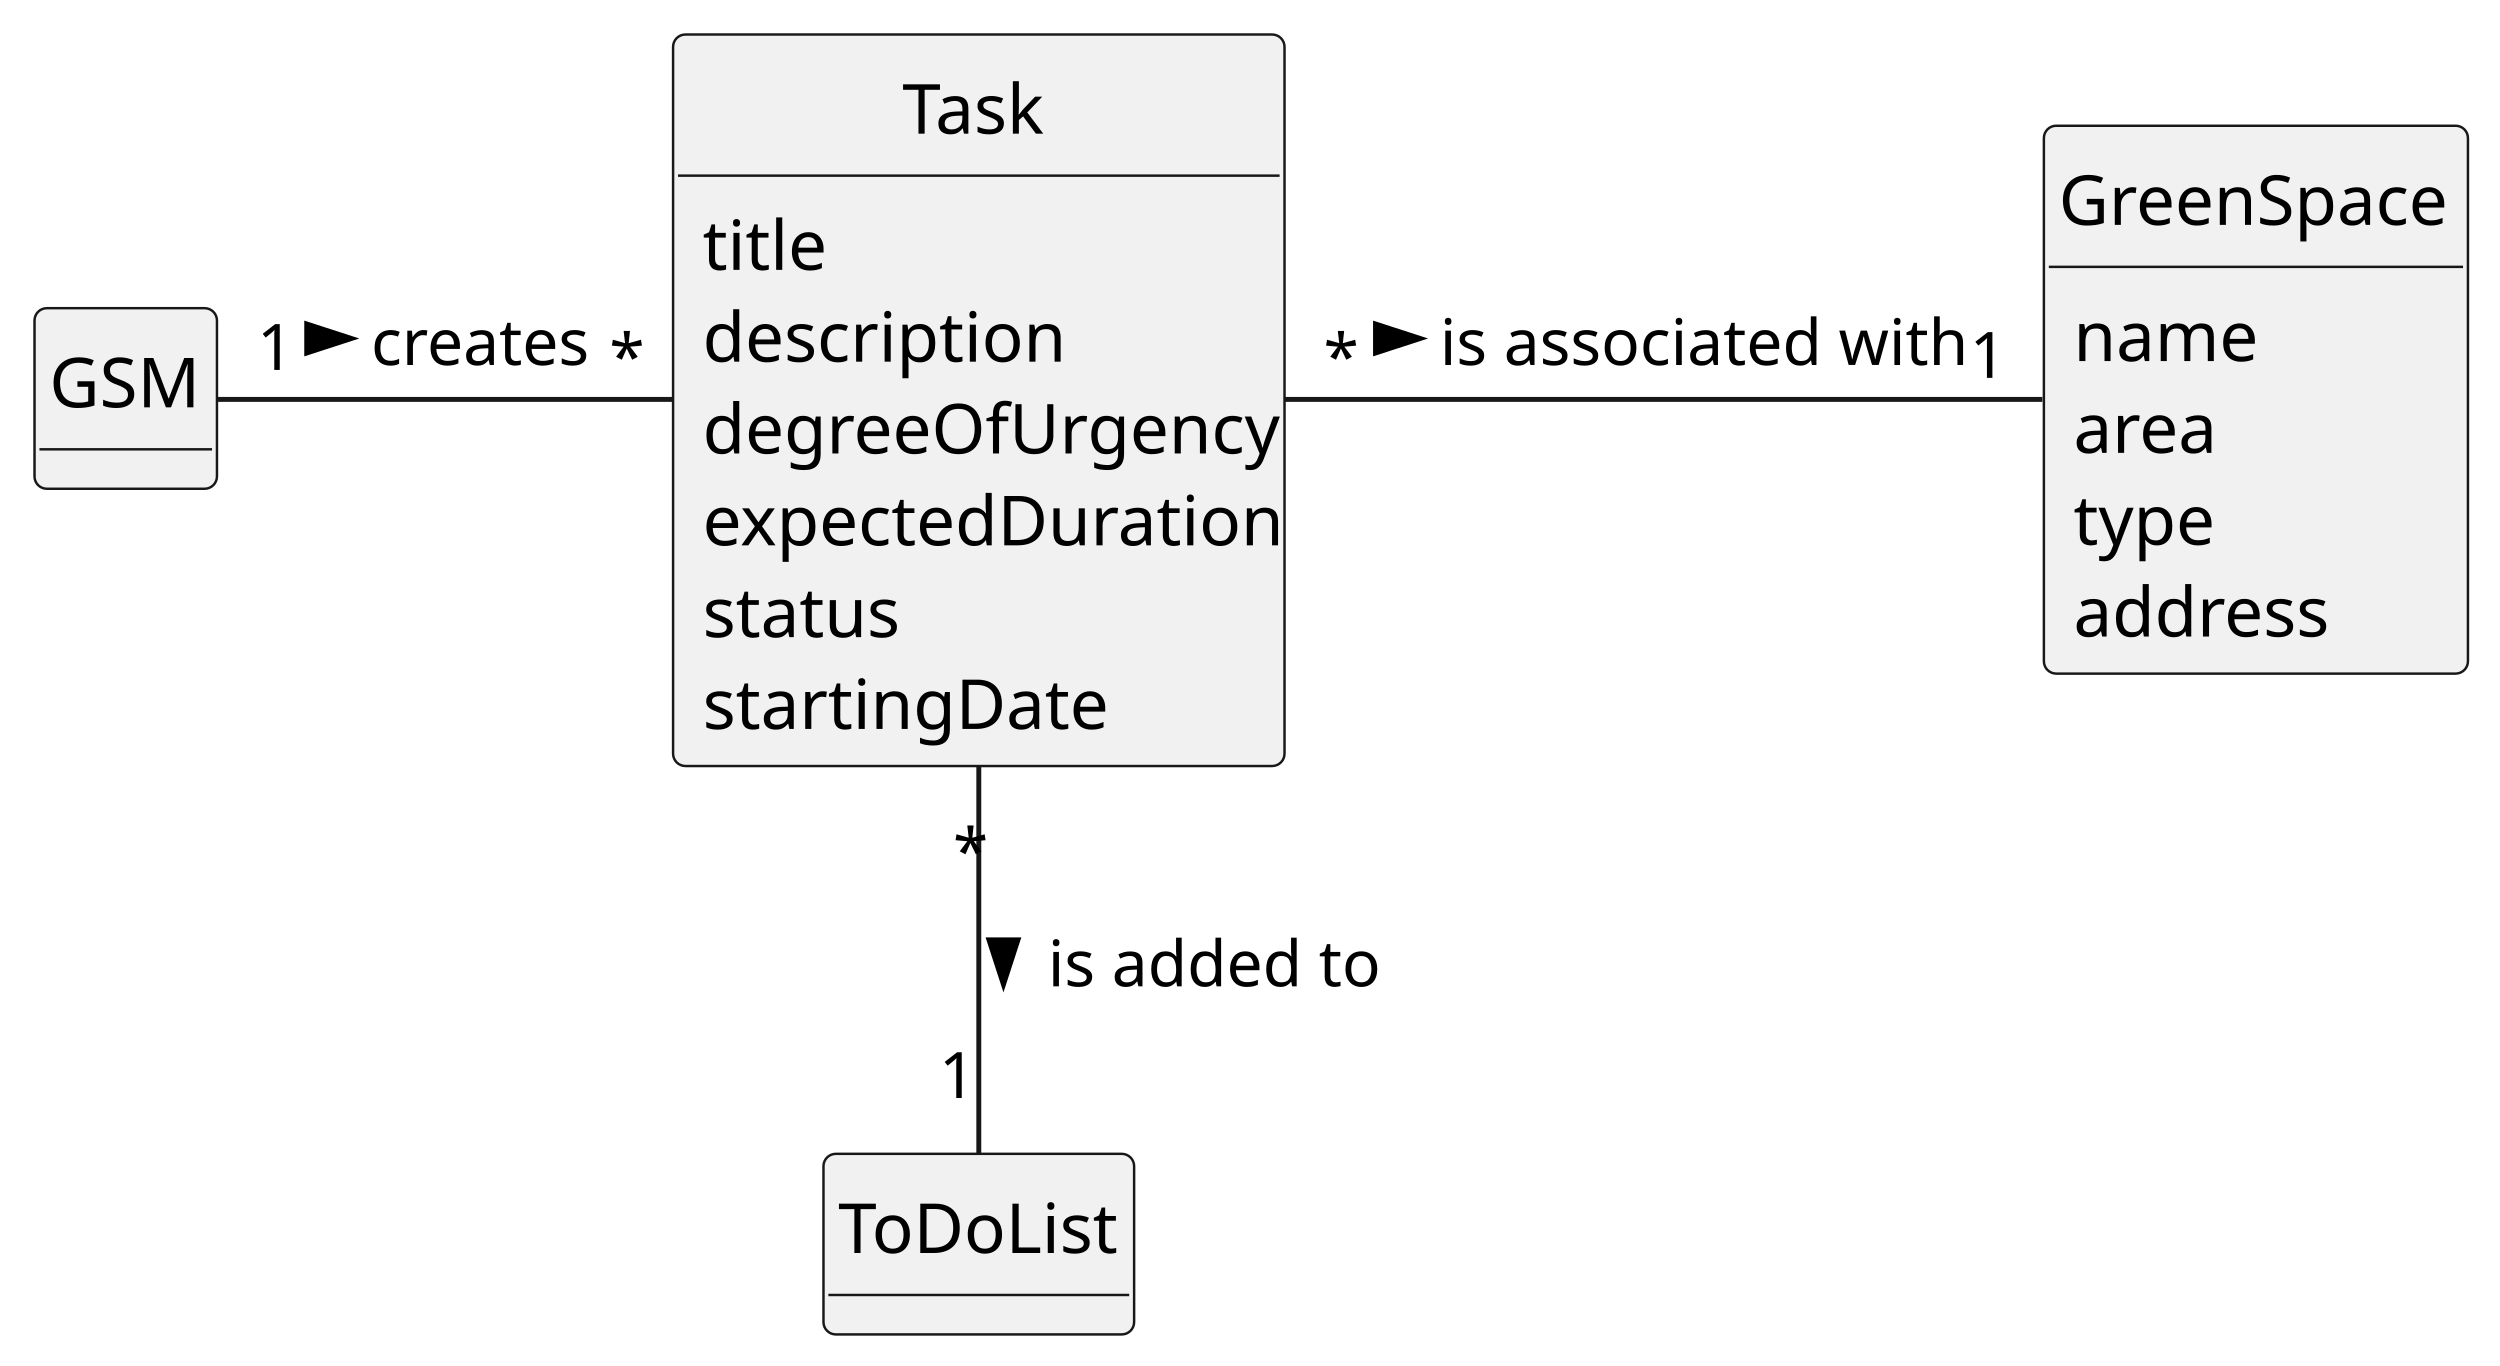
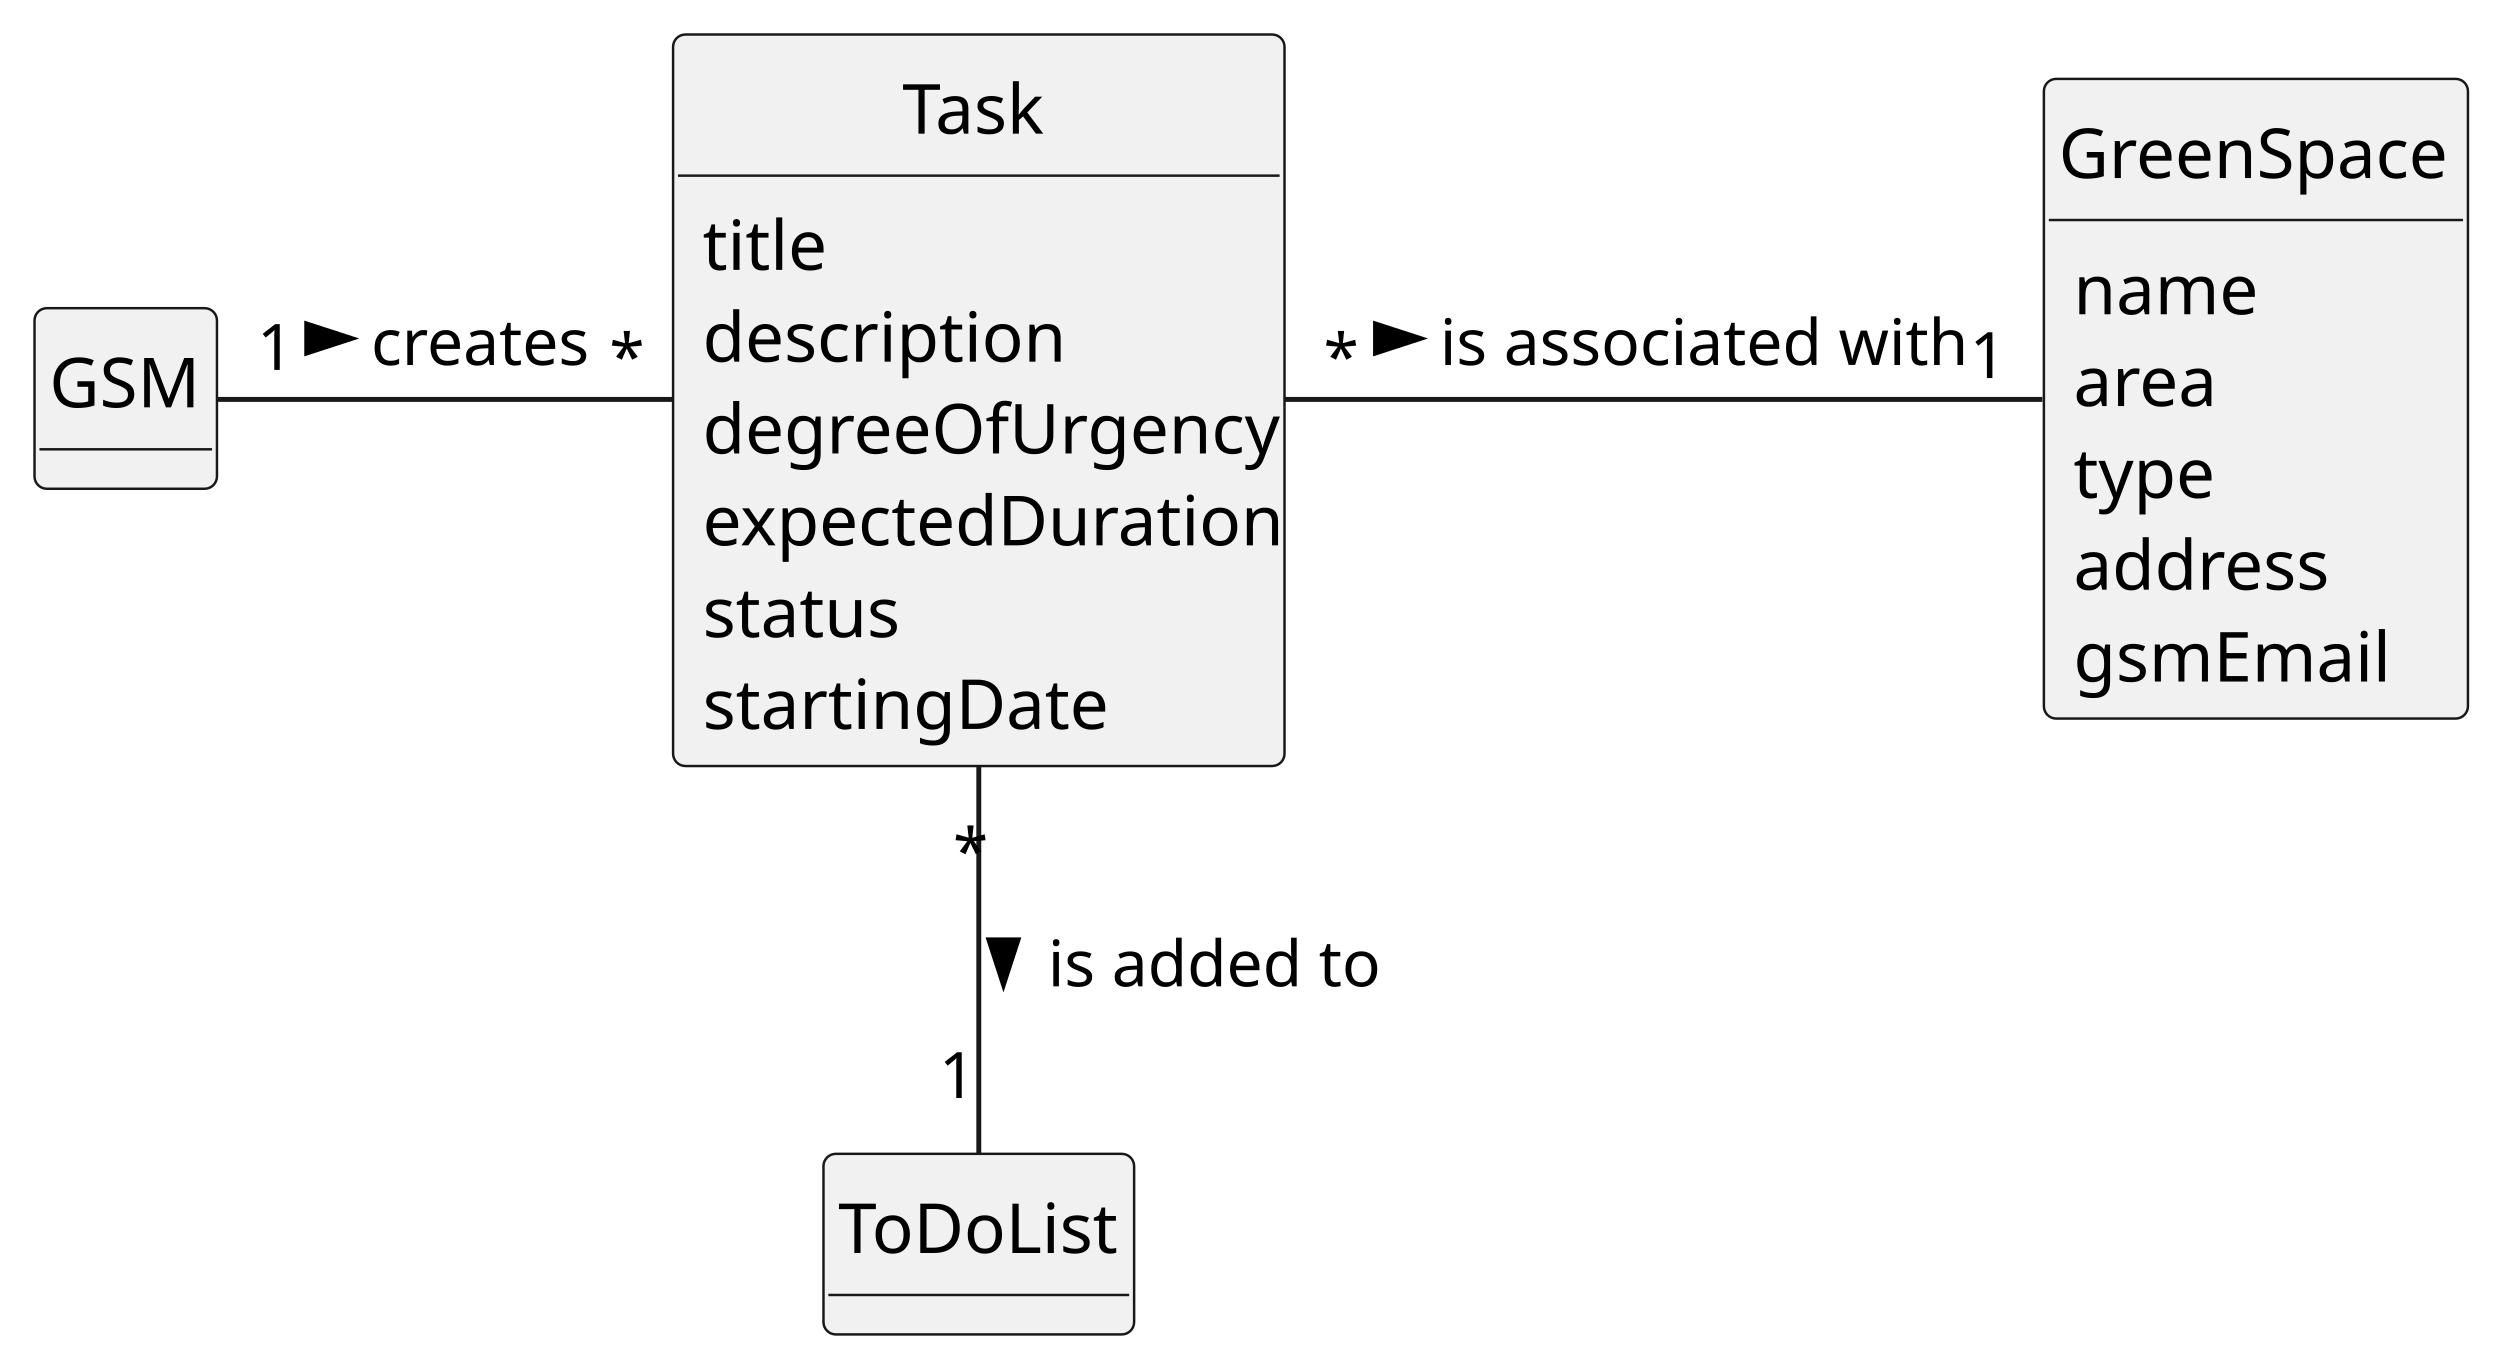
<svg xmlns="http://www.w3.org/2000/svg" contentStyleType="text/css" height="277px" preserveAspectRatio="none" style="width:507px;height:277px;background:#FFFFFF;" version="1.1" viewBox="0 0 507 277" width="507px" zoomAndPan="magnify">
  <defs />
  <g>
    <g id="elem_GSM">
      <rect codeLine="12" fill="#F1F1F1" height="36.621" id="GSM" rx="2.5" ry="2.5" style="stroke:#181818;stroke-width:0.5;" width="37" x="7" y="62.5" />
      <text fill="#000000" font-family="sans-serif" font-size="14" lengthAdjust="spacing" textLength="31" x="10" y="82.607">GSM</text>
      <line style="stroke:#181818;stroke-width:0.5;" x1="8" x2="43" y1="91.121" y2="91.121" />
    </g>
    <g id="elem_Task">
      <rect codeLine="15" fill="#F1F1F1" height="148.348" id="Task" rx="2.5" ry="2.5" style="stroke:#181818;stroke-width:0.5;" width="124" x="136.5" y="7" />
      <text fill="#000000" font-family="sans-serif" font-size="14" lengthAdjust="spacing" textLength="31" x="183" y="27.107">Task</text>
      <line style="stroke:#181818;stroke-width:0.5;" x1="137.5" x2="259.5" y1="35.621" y2="35.621" />
      <text fill="#000000" font-family="sans-serif" font-size="14" lengthAdjust="spacing" textLength="22" x="142.5" y="54.728">title</text>
      <text fill="#000000" font-family="sans-serif" font-size="14" lengthAdjust="spacing" textLength="69" x="142.5" y="73.35">description</text>
      <text fill="#000000" font-family="sans-serif" font-size="14" lengthAdjust="spacing" textLength="112" x="142.5" y="91.971">degreeOfUrgency</text>
      <text fill="#000000" font-family="sans-serif" font-size="14" lengthAdjust="spacing" textLength="111" x="142.5" y="110.592">expectedDuration</text>
      <text fill="#000000" font-family="sans-serif" font-size="14" lengthAdjust="spacing" textLength="38" x="142.5" y="129.213">status</text>
      <text fill="#000000" font-family="sans-serif" font-size="14" lengthAdjust="spacing" textLength="77" x="142.5" y="147.834">startingDate</text>
    </g>
    <g id="elem_ToDoList">
      <rect codeLine="24" fill="#F1F1F1" height="36.621" id="ToDoList" rx="2.5" ry="2.5" style="stroke:#181818;stroke-width:0.5;" width="63" x="167" y="234" />
      <text fill="#000000" font-family="sans-serif" font-size="14" lengthAdjust="spacing" textLength="57" x="170" y="254.107">ToDoList</text>
      <line style="stroke:#181818;stroke-width:0.5;" x1="168" x2="229" y1="262.621" y2="262.621" />
    </g>
    <g id="elem_GreenSpace">
-       <rect codeLine="27" fill="#F1F1F1" height="111.106" id="GreenSpace" rx="2.5" ry="2.5" style="stroke:#181818;stroke-width:0.5;" width="86" x="414.5" y="25.5" />
-       <text fill="#000000" font-family="sans-serif" font-size="14" lengthAdjust="spacing" textLength="80" x="417.5" y="45.607">GreenSpace</text>
-       <line style="stroke:#181818;stroke-width:0.5;" x1="415.5" x2="499.5" y1="54.121" y2="54.121" />
-       <text fill="#000000" font-family="sans-serif" font-size="14" lengthAdjust="spacing" textLength="35" x="420.5" y="73.228">name</text>
-       <text fill="#000000" font-family="sans-serif" font-size="14" lengthAdjust="spacing" textLength="29" x="420.5" y="91.85">area</text>
-       <text fill="#000000" font-family="sans-serif" font-size="14" lengthAdjust="spacing" textLength="27" x="420.5" y="110.471">type</text>
-       <text fill="#000000" font-family="sans-serif" font-size="14" lengthAdjust="spacing" textLength="51" x="420.5" y="129.092">address</text>
+       <rect codeLine="27" fill="#F1F1F1" height="129.727" id="GreenSpace" rx="2.5" ry="2.5" style="stroke:#181818;stroke-width:0.5;" width="86" x="414.5" y="16" />
+       <text fill="#000000" font-family="sans-serif" font-size="14" lengthAdjust="spacing" textLength="80" x="417.5" y="36.107">GreenSpace</text>
+       <line style="stroke:#181818;stroke-width:0.5;" x1="415.5" x2="499.5" y1="44.621" y2="44.621" />
+       <text fill="#000000" font-family="sans-serif" font-size="14" lengthAdjust="spacing" textLength="35" x="420.5" y="63.728">name</text>
+       <text fill="#000000" font-family="sans-serif" font-size="14" lengthAdjust="spacing" textLength="29" x="420.5" y="82.35">area</text>
+       <text fill="#000000" font-family="sans-serif" font-size="14" lengthAdjust="spacing" textLength="27" x="420.5" y="100.971">type</text>
+       <text fill="#000000" font-family="sans-serif" font-size="14" lengthAdjust="spacing" textLength="51" x="420.5" y="119.592">address</text>
+       <text fill="#000000" font-family="sans-serif" font-size="14" lengthAdjust="spacing" textLength="60" x="420.5" y="138.213">gsmEmail</text>
    </g>
    <g id="link_GSM_Task">
-       <path codeLine="34" d="M44.01,81 C65.98,81 103.75,81 136.44,81 " fill="none" id="GSM-Task" style="stroke:#181818;stroke-width:1.0;" />
+       <path codeLine="35" d="M44.01,81 C65.98,81 103.75,81 136.44,81 " fill="none" id="GSM-Task" style="stroke:#181818;stroke-width:1.0;" />
      <polygon fill="#000000" points="71.25,68.645,62.205,65.707,62.205,71.584,71.25,68.645" style="stroke:#000000;stroke-width:1.0;" />
      <text fill="#000000" font-family="sans-serif" font-size="13" lengthAdjust="spacing" textLength="43" x="75.25" y="74.028">creates</text>
      <text fill="#000000" font-family="sans-serif" font-size="13" lengthAdjust="spacing" textLength="7" x="52.126" y="75.017">1</text>
      <text fill="#000000" font-family="sans-serif" font-size="13" lengthAdjust="spacing" textLength="5" x="123.572" y="76.989">*</text>
    </g>
    <g id="link_Task_ToDoList">
-       <path codeLine="36" d="M198.5,155.36 C198.5,184.35 198.5,215.15 198.5,233.86 " fill="none" id="Task-ToDoList" style="stroke:#181818;stroke-width:1.0;" />
+       <path codeLine="37" d="M198.5,155.36 C198.5,184.35 198.5,215.15 198.5,233.86 " fill="none" id="Task-ToDoList" style="stroke:#181818;stroke-width:1.0;" />
      <polygon fill="#000000" points="203.5,199.645,206.439,190.6,200.561,190.6,203.5,199.645" style="stroke:#000000;stroke-width:1.0;" />
      <text fill="#000000" font-family="sans-serif" font-size="13" lengthAdjust="spacing" textLength="64" x="212.5" y="200.028">is added to</text>
      <text fill="#000000" font-family="sans-serif" font-size="13" lengthAdjust="spacing" textLength="5" x="193.262" y="177.283">*</text>
      <text fill="#000000" font-family="sans-serif" font-size="13" lengthAdjust="spacing" textLength="7" x="190.428" y="222.679">1</text>
    </g>
    <g id="link_Task_GreenSpace">
-       <path codeLine="38" d="M260.54,81 C307.98,81 372.18,81 414.2,81 " fill="none" id="Task-GreenSpace" style="stroke:#181818;stroke-width:1.0;" />
+       <path codeLine="39" d="M260.54,81 C307.98,81 372.18,81 414.2,81 " fill="none" id="Task-GreenSpace" style="stroke:#181818;stroke-width:1.0;" />
      <polygon fill="#000000" points="288,68.645,278.955,65.707,278.955,71.584,288,68.645" style="stroke:#000000;stroke-width:1.0;" />
      <text fill="#000000" font-family="sans-serif" font-size="13" lengthAdjust="spacing" textLength="104" x="292" y="74.028">is associated with</text>
      <text fill="#000000" font-family="sans-serif" font-size="13" lengthAdjust="spacing" textLength="5" x="268.406" y="76.989">*</text>
-       <text fill="#000000" font-family="sans-serif" font-size="13" lengthAdjust="spacing" textLength="7" x="399.449" y="76.636">1</text>
+       <text fill="#000000" font-family="sans-serif" font-size="13" lengthAdjust="spacing" textLength="7" x="399.449" y="76.667">1</text>
    </g>
  </g>
</svg>
